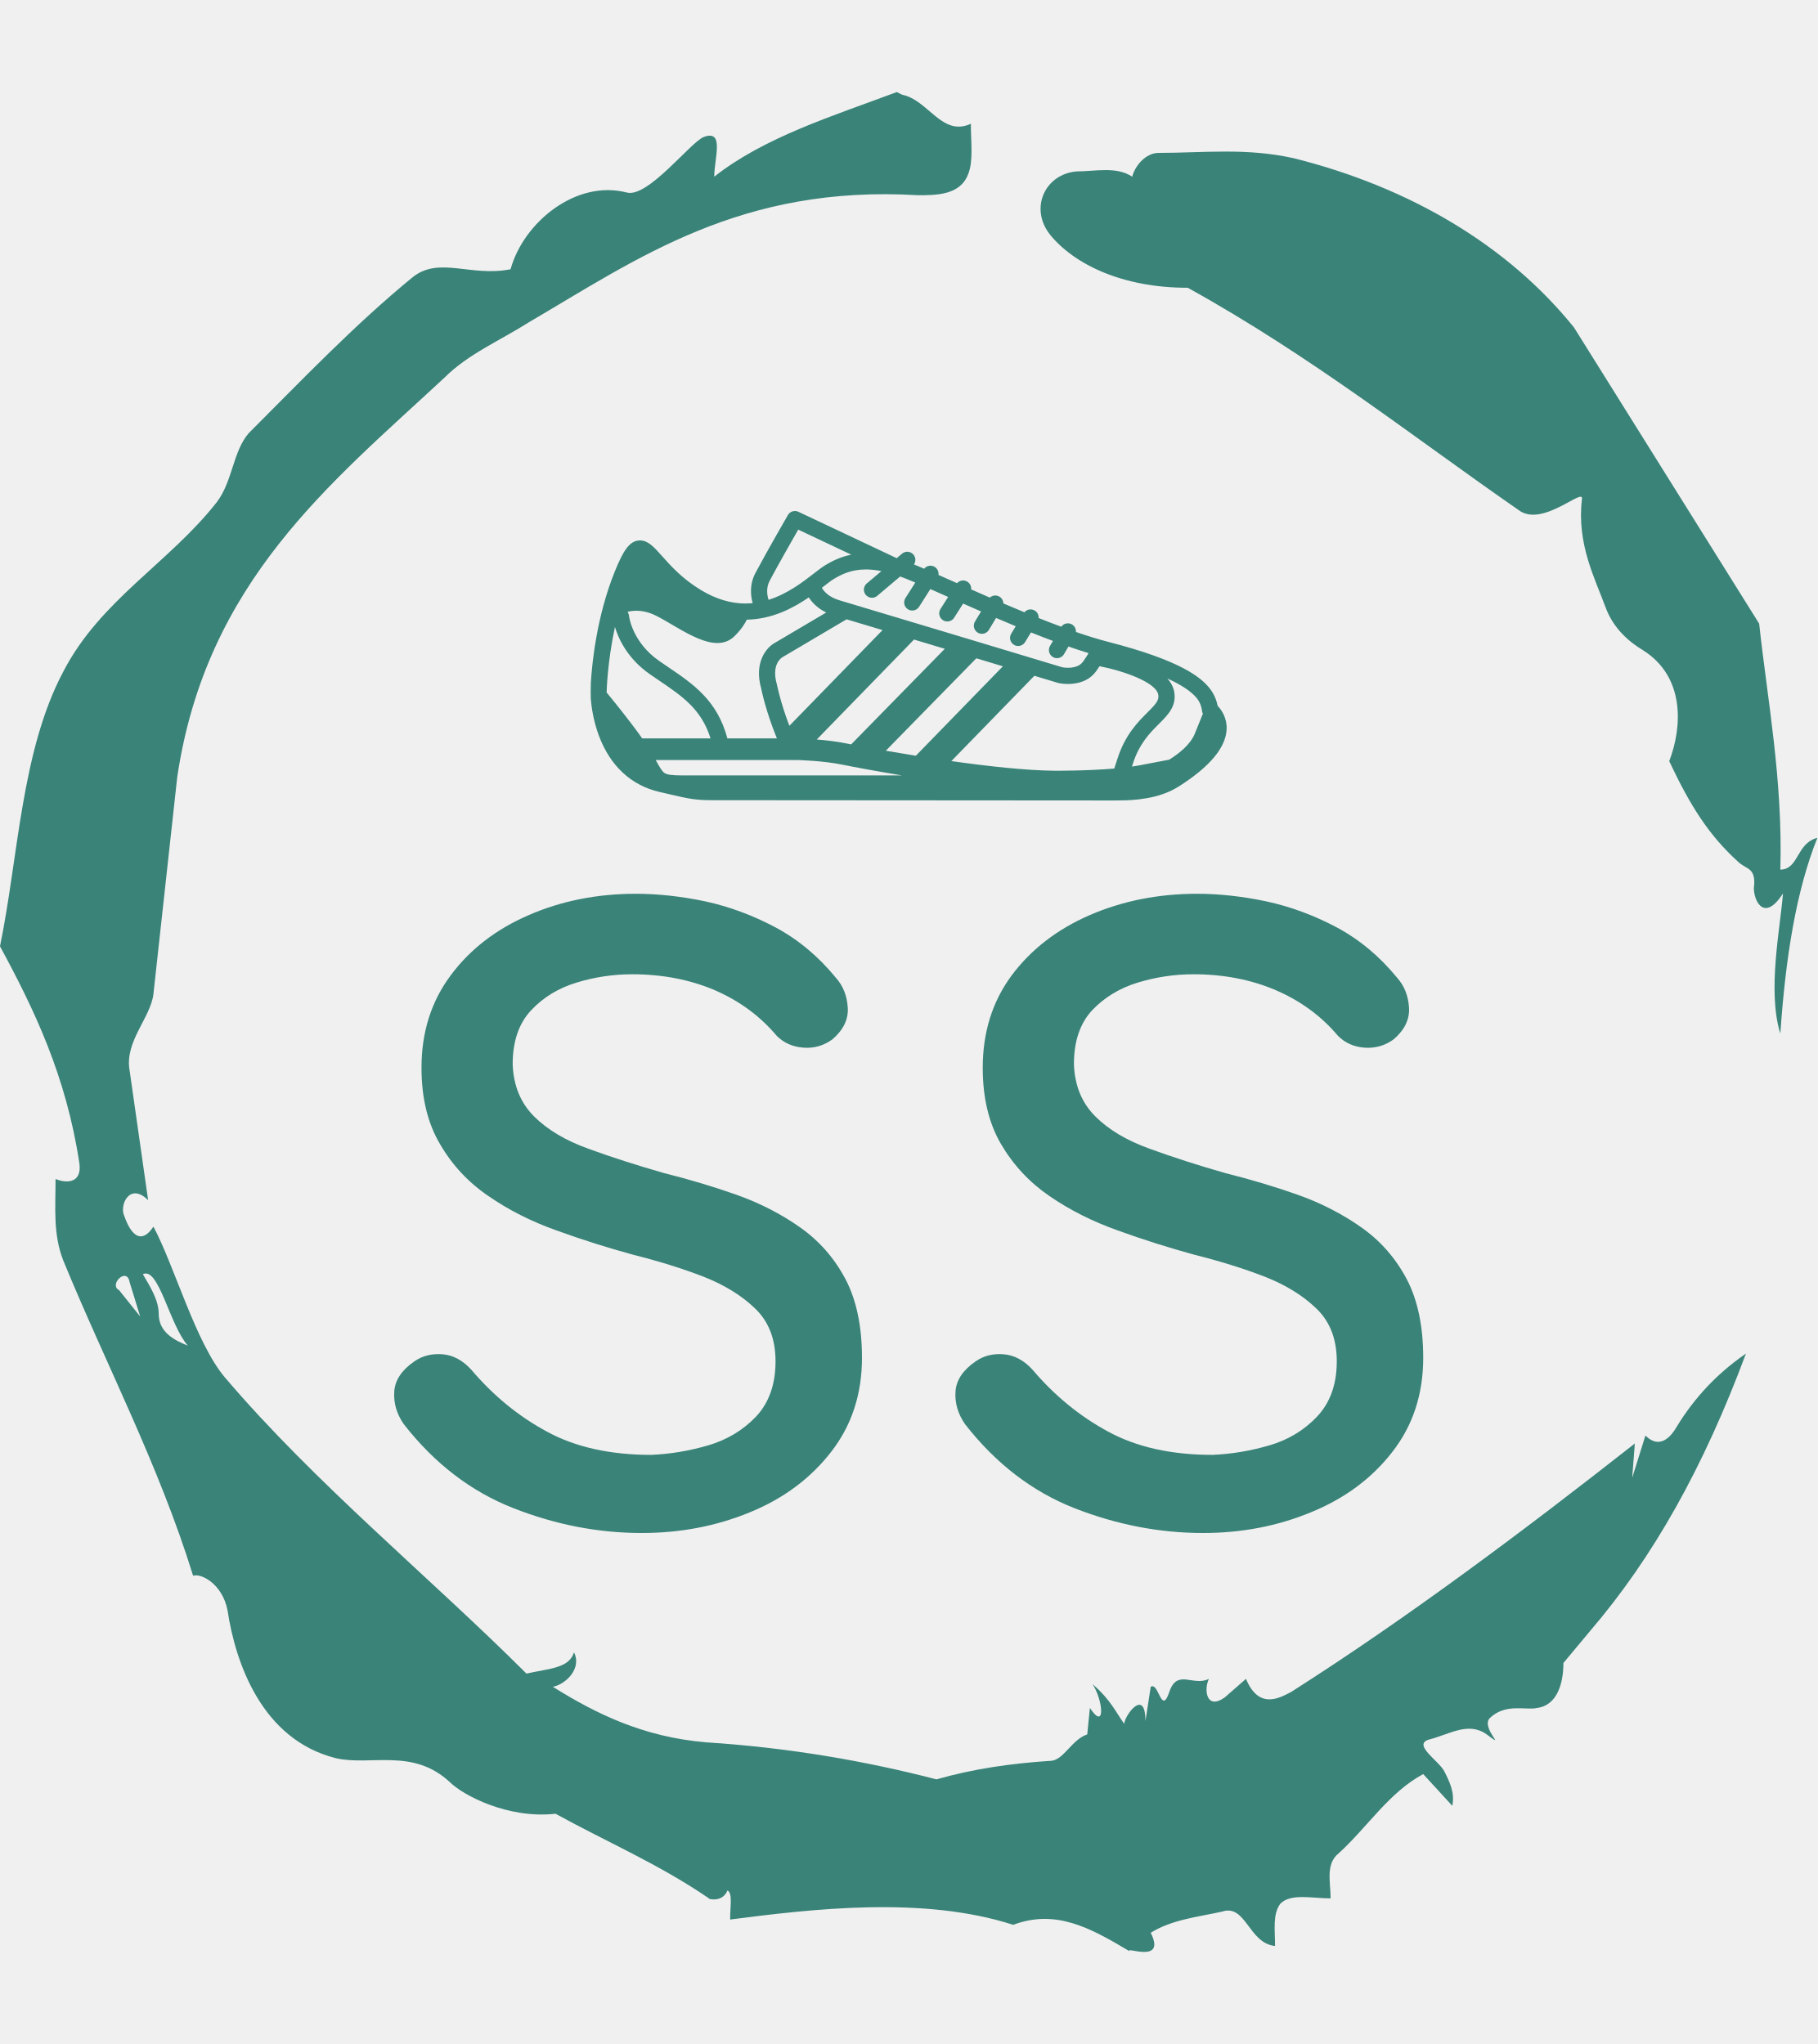
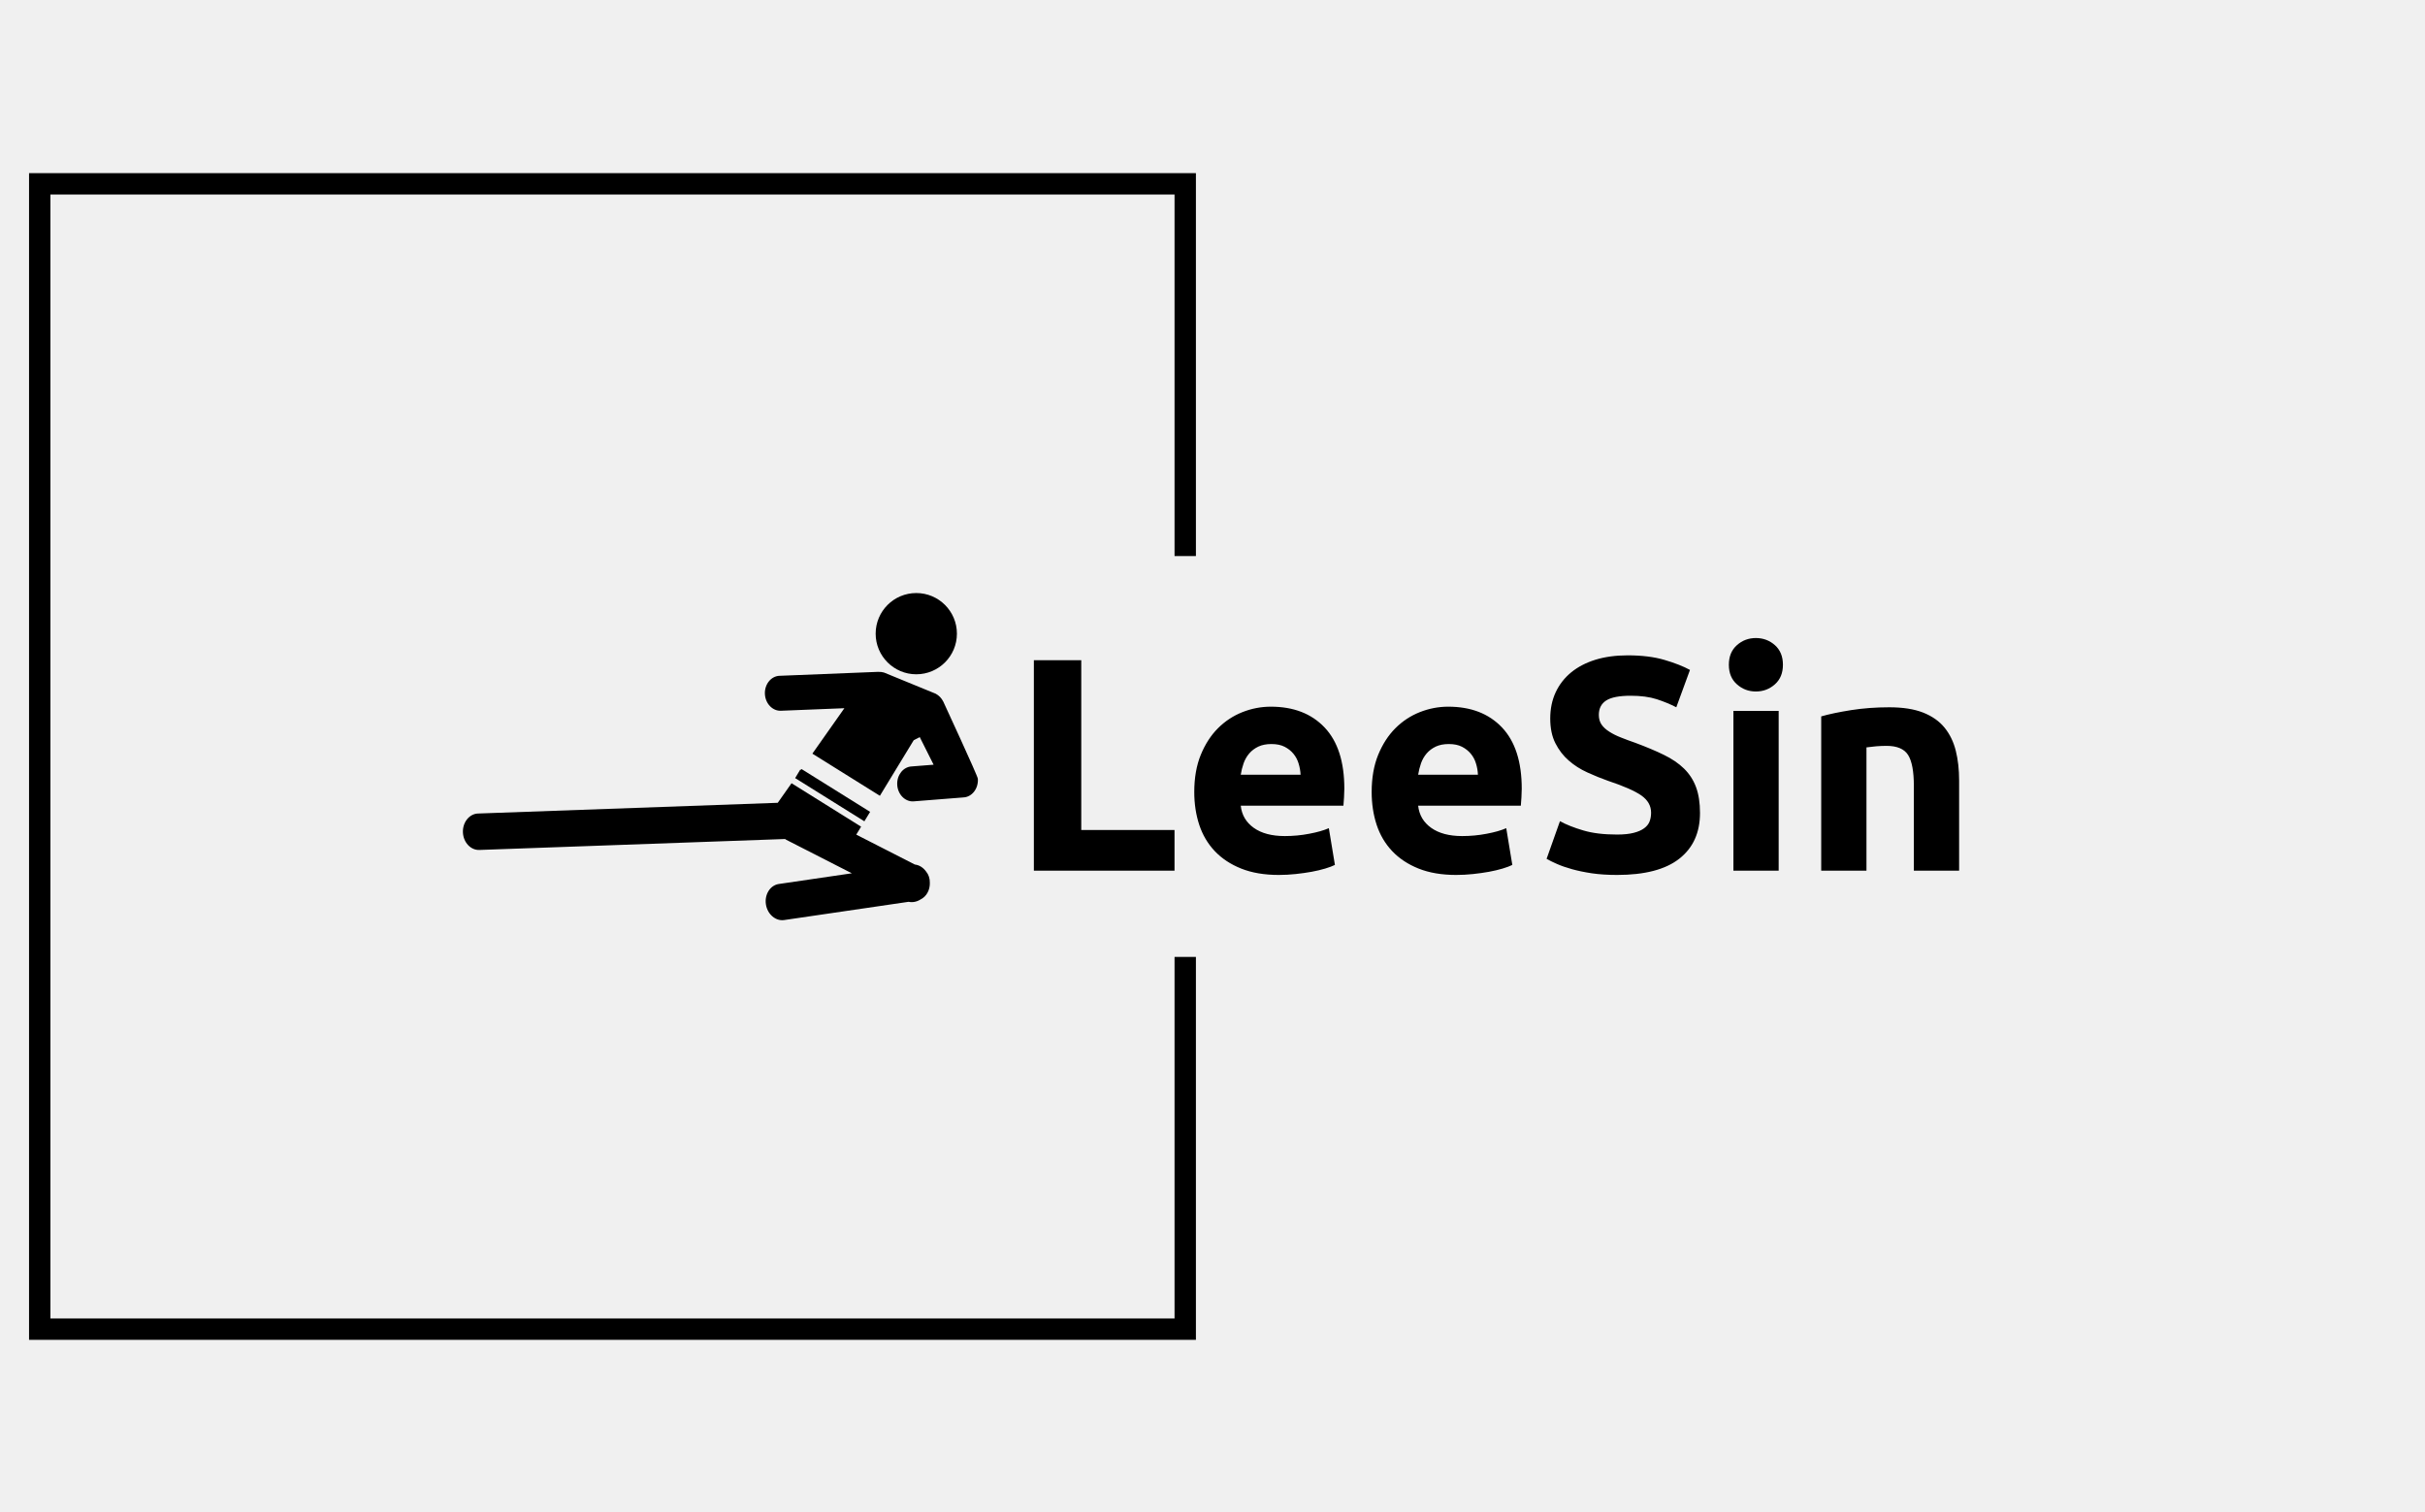
- <svg xmlns="http://www.w3.org/2000/svg" version="1.1" width="2000" height="2250" viewBox="0 0 2000 2250">
-   <g transform="matrix(1,0,0,1,3.410605131648481e-13,0)">
-     <svg viewBox="0 0 320 360" data-background-color="#ffffff" preserveAspectRatio="xMidYMid meet" height="2250" width="2000">
+ <svg xmlns="http://www.w3.org/2000/svg" version="1.1" width="2000" height="1247" viewBox="0 0 2000 1247">
+   <g transform="matrix(1,0,0,1,-1.212121,0.5048583)">
+     <svg viewBox="0 0 396 247" data-background-color="#046380" preserveAspectRatio="xMidYMid meet" height="1247" width="2000">
      <defs />
-       <g id="tight-bounds" transform="matrix(1,0,0,1,0,0)">
-         <svg viewBox="0 0 320 360" height="360" width="320">
+       <g id="tight-bounds" transform="matrix(1,0,0,1,0.24,-0.1)">
+         <svg viewBox="0 0 395.52 247.2" height="247.2" width="395.52">
          <g>
            <svg />
          </g>
          <g>
-             <svg viewBox="0 0 320 360" height="360" width="320">
-               <g>
-                 <path d="M20.961 227.22l3.726 4.658-1.863-6.056c-0.466-2.795-3.726 0.466-1.863 1.398M25.153 224.425c1.397 2.329 2.795 4.658 2.795 6.987 0 3.261 2.795 4.658 5.123 5.589-3.261-3.726-5.124-13.974-7.918-12.576M204.017 26.929c7.918 0 15.371-0.932 23.756 0.931 20.495 5.124 37.729 15.371 49.374 29.811l32.606 52.169c1.397 13.042 4.192 27.482 3.726 43.319 3.261 0 2.795-4.658 6.521-5.59-3.726 9.316-5.59 20.961-6.521 34.469-2.329-7.453 0-18.632 0.466-24.687-3.261 5.124-5.124 1.397-5.124-0.932 0.466-3.726-1.397-3.261-2.795-4.658-5.124-4.658-8.384-9.782-12.11-17.7 2.329-6.055 2.795-14.905-4.658-19.563-2.329-1.397-5.124-3.726-6.521-7.453-1.863-5.124-5.124-11.179-4.193-19.097 0.466-2.329-6.987 5.124-11.179 1.863-18.166-12.576-36.332-27.016-58.224-39.127-11.645 0-20.029-4.192-24.221-9.316-3.726-4.658-0.932-10.713 4.658-11.179 3.261 0 6.987-0.932 9.782 0.932 0.466-1.863 2.329-4.192 4.657-4.192M157.904 16.215l0.932 0.466c4.658 0.932 6.987 7.453 12.11 5.124 0 3.261 0.466 6.521-0.466 8.85-1.397 3.726-5.59 3.726-8.85 3.726-31.208-1.863-49.374 11.179-68.471 22.358-5.124 3.261-10.713 5.59-14.906 9.782-20.029 18.632-41.921 35.866-47.045 70.335l-4.192 38.195c-0.466 4.192-5.124 8.384-4.192 13.508l3.26 22.824c-3.261-3.261-5.124 0.932-4.192 2.795 0.466 1.397 2.329 6.055 5.124 1.863 3.726 6.987 7.453 20.495 12.576 26.55 15.837 18.632 36.332 35.4 53.101 52.169 4.192-0.932 7.453-0.932 8.384-3.727 1.397 2.795-1.397 5.59-3.726 6.056 7.453 4.658 15.837 8.85 27.016 9.781 14.44 0.932 27.948 3.261 40.524 6.522 6.521-1.863 13.042-2.795 20.029-3.261 2.329 0 3.726-3.726 6.521-4.658l0.466-4.658c2.795 4.192 2.329-1.397 0.466-4.192 3.261 2.795 4.192 5.124 5.589 6.987 0-1.397 3.726-6.521 3.727-0.466l0.931-6.055c1.397-0.932 1.863 5.124 3.261 0.931 1.397-4.192 4.192-0.932 6.987-2.329-0.932 1.863-0.466 5.59 2.794 3.261l3.727-3.261c2.329 5.59 6.055 3.261 7.918 2.329 20.495-13.042 40.99-28.413 60.553-43.784l-0.466 6.055 2.329-7.453c2.329 2.329 4.192 0.466 5.124-0.931 2.795-4.658 6.521-9.316 12.577-13.508-7.453 20.029-16.303 35.866-27.482 48.908l-4.658 5.59c0 3.261-0.932 7.453-4.658 7.918-1.863 0.466-5.59-0.932-8.384 1.863-1.397 1.863 3.261 5.59-0.466 2.795-3.261-2.329-6.521 0-10.248 0.932-2.795 0.932 1.863 3.726 2.795 5.589 0.932 1.863 1.863 3.726 1.398 6.056l-5.124-5.59c-6.055 3.261-9.782 9.316-14.906 13.974-2.329 1.863-1.397 5.124-1.397 7.918-3.261 0-6.987-0.932-8.85 0.932-1.397 1.863-0.932 4.658-0.932 7.453-4.658-0.466-5.124-7.453-9.315-6.056-4.192 0.932-8.85 1.397-12.577 3.727 2.795 5.59-4.658 2.329-3.726 3.26-6.987-4.192-13.042-7.453-20.495-4.658-15.837-5.124-35.4-2.795-49.84-0.931 0-2.329 0.466-4.658-0.466-5.124-0.932 2.329-3.726 1.397-3.26 1.397-8.85-6.055-17.7-9.782-27.016-14.905-8.384 0.932-16.303-3.261-18.632-5.59-6.521-6.055-13.974-2.795-20.029-4.192-13.042-3.261-17.7-16.769-19.098-26.084-0.932-4.658-4.658-6.521-6.055-6.056-6.055-19.563-15.371-37.263-22.824-55.429-1.863-4.658-1.397-9.316-1.397-14.44 2.329 0.932 4.658 0.466 4.192-2.794-2.329-15.371-7.918-27.016-13.974-38.195 3.261-15.837 3.726-34.469 11.179-48.443 6.521-12.576 18.632-19.098 27.016-29.811 2.795-3.726 2.795-8.85 5.59-12.11 9.316-9.316 18.632-19.098 28.879-27.482 4.658-3.726 10.247 0 17.234-1.397 2.329-8.384 11.645-15.837 20.495-13.508 3.726 0.932 11.179-8.85 13.508-9.782 3.726-1.397 1.863 3.726 1.863 6.987 8.85-6.987 20.961-10.713 32.14-14.906" fill="#398378" data-fill-palette-color="tertiary" />
-               </g>
-               <g transform="matrix(1,0,0,1,69.40135,90)">
-                 <svg viewBox="0 0 181.197 180" height="180" width="181.197">
+             <svg viewBox="0 0 395.52 247.2" height="247.2" width="395.52">
+               <g transform="matrix(1,0,0,1,75.54432,96.85232)">
+                 <svg viewBox="0 0 244.431 53.495" height="53.495" width="244.431">
                  <g>
-                     <svg viewBox="0 0 181.197 180" height="180" width="181.197">
+                     <svg viewBox="0 0 244.431 53.495" height="53.495" width="244.431">
                      <g>
-                         <svg viewBox="0 0 192 190.731" height="180" width="181.197">
-                           <g transform="matrix(1,0,0,1,0,71.4355)">
-                             <svg viewBox="0 0 192 119.296" height="119.296" width="192">
+                         <svg viewBox="0 0 395.249 86.503" height="53.495" width="244.431">
+                           <g transform="matrix(1,0,0,1,150.8174,11.95515)">
+                             <svg viewBox="0 0 244.431 62.592" height="62.592" width="244.431">
                              <g>
-                                 <svg viewBox="0 0 192 119.296" height="119.296" width="192">
+                                 <svg viewBox="0 0 244.431 62.592" height="62.592" width="244.431">
                                  <g>
-                                     <svg viewBox="0 0 192 119.296" height="119.296" width="192">
+                                     <svg viewBox="0 0 244.431 62.592" height="62.592" width="244.431">
                                      <g transform="matrix(1,0,0,1,0,0)">
-                                         <svg width="192" viewBox="1.845 -26.5 43.455 27" height="119.296" data-palette-color="#398378">
-                                           <path d="M2.25-4.1L2.25-4.1Q1.8-4.75 1.85-5.48 1.9-6.2 2.7-6.75L2.7-6.75Q3.2-7.1 3.88-7.05 4.55-7 5.1-6.4L5.1-6.4Q6.5-4.75 8.3-3.78 10.1-2.8 12.7-2.8L12.7-2.8Q13.9-2.85 15.1-3.2 16.3-3.55 17.13-4.42 17.95-5.3 17.95-6.75L17.95-6.75Q17.95-8.15 17.1-8.97 16.25-9.8 14.9-10.33 13.55-10.85 11.95-11.25L11.95-11.25Q10.3-11.7 8.7-12.28 7.1-12.85 5.83-13.73 4.55-14.6 3.78-15.93 3-17.25 3-19.15L3-19.15Q3-21.4 4.23-23.05 5.45-24.7 7.53-25.6 9.6-26.5 12.05-26.5L12.05-26.5Q13.45-26.5 14.98-26.18 16.5-25.85 17.95-25.08 19.4-24.3 20.5-22.95L20.5-22.95Q20.95-22.45 21-21.7 21.05-20.95 20.35-20.35L20.35-20.35Q19.8-19.95 19.13-20 18.45-20.05 18-20.5L18-20.5Q16.95-21.75 15.38-22.43 13.8-23.1 11.9-23.1L11.9-23.1Q10.7-23.1 9.55-22.75 8.4-22.4 7.63-21.58 6.85-20.75 6.85-19.3L6.85-19.3Q6.9-17.95 7.75-17.1 8.6-16.25 10.05-15.73 11.5-15.2 13.25-14.7L13.25-14.7Q14.85-14.3 16.32-13.78 17.8-13.25 19-12.4 20.2-11.55 20.9-10.23 21.6-8.9 21.6-6.9L21.6-6.9Q21.6-4.6 20.3-2.93 19-1.25 16.88-0.38 14.75 0.5 12.3 0.5L12.3 0.5Q9.55 0.5 6.88-0.55 4.2-1.6 2.25-4.1ZM25.95-4.1L25.95-4.1Q25.5-4.75 25.55-5.48 25.6-6.2 26.4-6.75L26.4-6.75Q26.9-7.1 27.57-7.05 28.25-7 28.8-6.4L28.8-6.4Q30.2-4.75 32-3.78 33.8-2.8 36.4-2.8L36.4-2.8Q37.6-2.85 38.8-3.2 40-3.55 40.82-4.42 41.65-5.3 41.65-6.75L41.65-6.75Q41.65-8.15 40.8-8.97 39.95-9.8 38.6-10.33 37.25-10.85 35.65-11.25L35.65-11.25Q34-11.7 32.4-12.28 30.8-12.85 29.52-13.73 28.25-14.6 27.47-15.93 26.7-17.25 26.7-19.15L26.7-19.15Q26.7-21.4 27.92-23.05 29.15-24.7 31.22-25.6 33.3-26.5 35.75-26.5L35.75-26.5Q37.15-26.5 38.67-26.18 40.2-25.85 41.65-25.08 43.1-24.3 44.2-22.95L44.2-22.95Q44.65-22.45 44.7-21.7 44.75-20.95 44.05-20.35L44.05-20.35Q43.5-19.95 42.82-20 42.15-20.05 41.7-20.5L41.7-20.5Q40.65-21.75 39.07-22.43 37.5-23.1 35.6-23.1L35.6-23.1Q34.4-23.1 33.25-22.75 32.1-22.4 31.32-21.58 30.55-20.75 30.55-19.3L30.55-19.3Q30.6-17.95 31.45-17.1 32.3-16.25 33.75-15.73 35.2-15.2 36.95-14.7L36.95-14.7Q38.55-14.3 40.02-13.78 41.5-13.25 42.7-12.4 43.9-11.55 44.6-10.23 45.3-8.9 45.3-6.9L45.3-6.9Q45.3-4.6 44-2.93 42.7-1.25 40.57-0.38 38.45 0.5 36 0.5L36 0.5Q33.25 0.5 30.57-0.55 27.9-1.6 25.95-4.1Z" opacity="1" transform="matrix(1,0,0,1,0,0)" fill="#398378" class="undefined-text-0" data-fill-palette-color="primary" id="text-0" />
+                                         <svg width="244.431" viewBox="4 -38.3 152.29 39" height="62.592" data-palette-color="#ffffff">
+                                           <path d="M11.8-6.7L27.15-6.7 27.15 0 4 0 4-34.65 11.8-34.65 11.8-6.7ZM30.4-12.95L30.4-12.95Q30.4-16.45 31.47-19.07 32.55-21.7 34.3-23.45 36.05-25.2 38.32-26.1 40.6-27 43-27L43-27Q48.6-27 51.85-23.58 55.1-20.15 55.1-13.5L55.1-13.5Q55.1-12.85 55.05-12.08 55-11.3 54.95-10.7L54.95-10.7 38.05-10.7Q38.3-8.4 40.2-7.05 42.1-5.7 45.3-5.7L45.3-5.7Q47.35-5.7 49.32-6.08 51.3-6.45 52.55-7L52.55-7 53.55-0.95Q52.95-0.65 51.95-0.35 50.95-0.05 49.72 0.18 48.5 0.4 47.1 0.55 45.7 0.7 44.3 0.7L44.3 0.7Q40.75 0.7 38.12-0.35 35.5-1.4 33.77-3.23 32.05-5.05 31.22-7.55 30.4-10.05 30.4-12.95ZM38.05-15.8L47.9-15.8Q47.85-16.75 47.57-17.65 47.3-18.55 46.72-19.25 46.15-19.95 45.27-20.4 44.4-20.85 43.1-20.85L43.1-20.85Q41.85-20.85 40.95-20.43 40.05-20 39.45-19.3 38.85-18.6 38.52-17.68 38.2-16.75 38.05-15.8L38.05-15.8ZM59.6-12.95L59.6-12.95Q59.6-16.45 60.67-19.07 61.75-21.7 63.5-23.45 65.25-25.2 67.52-26.1 69.8-27 72.2-27L72.2-27Q77.8-27 81.05-23.58 84.3-20.15 84.3-13.5L84.3-13.5Q84.3-12.85 84.25-12.08 84.2-11.3 84.15-10.7L84.15-10.7 67.25-10.7Q67.5-8.4 69.4-7.05 71.3-5.7 74.5-5.7L74.5-5.7Q76.55-5.7 78.52-6.08 80.5-6.45 81.75-7L81.75-7 82.75-0.95Q82.15-0.65 81.15-0.35 80.15-0.05 78.92 0.18 77.7 0.4 76.3 0.55 74.9 0.7 73.5 0.7L73.5 0.7Q69.95 0.7 67.32-0.35 64.7-1.4 62.97-3.23 61.25-5.05 60.42-7.55 59.6-10.05 59.6-12.95ZM67.25-15.8L77.09-15.8Q77.05-16.75 76.77-17.65 76.5-18.55 75.92-19.25 75.34-19.95 74.47-20.4 73.59-20.85 72.3-20.85L72.3-20.85Q71.05-20.85 70.15-20.43 69.25-20 68.65-19.3 68.05-18.6 67.72-17.68 67.4-16.75 67.25-15.8L67.25-15.8ZM99.99-5.95L99.99-5.95Q101.64-5.95 102.72-6.23 103.79-6.5 104.44-6.98 105.09-7.45 105.34-8.1 105.59-8.75 105.59-9.55L105.59-9.55Q105.59-11.25 103.99-12.38 102.39-13.5 98.49-14.8L98.49-14.8Q96.79-15.4 95.09-16.18 93.39-16.95 92.04-18.13 90.69-19.3 89.84-20.98 88.99-22.65 88.99-25.05L88.99-25.05Q88.99-27.45 89.89-29.38 90.79-31.3 92.44-32.65 94.09-34 96.44-34.73 98.79-35.45 101.74-35.45L101.74-35.45Q105.24-35.45 107.79-34.7 110.34-33.95 111.99-33.05L111.99-33.05 109.74-26.9Q108.29-27.65 106.52-28.23 104.74-28.8 102.24-28.8L102.24-28.8Q99.44-28.8 98.22-28.03 96.99-27.25 96.99-25.65L96.99-25.65Q96.99-24.7 97.44-24.05 97.89-23.4 98.72-22.88 99.54-22.35 100.62-21.93 101.69-21.5 102.99-21.05L102.99-21.05Q105.69-20.05 107.69-19.07 109.69-18.1 111.02-16.8 112.34-15.5 112.99-13.75 113.64-12 113.64-9.5L113.64-9.5Q113.64-4.65 110.24-1.98 106.84 0.7 99.99 0.7L99.99 0.7Q97.69 0.7 95.84 0.43 93.99 0.15 92.57-0.25 91.14-0.65 90.12-1.1 89.09-1.55 88.39-1.95L88.39-1.95 90.59-8.15Q92.14-7.3 94.42-6.63 96.69-5.95 99.99-5.95ZM126.59-26.3L126.59 0 119.14 0 119.14-26.3 126.59-26.3ZM127.29-33.9L127.29-33.9Q127.29-31.85 125.97-30.68 124.64-29.5 122.84-29.5L122.84-29.5Q121.04-29.5 119.72-30.68 118.39-31.85 118.39-33.9L118.39-33.9Q118.39-35.95 119.72-37.13 121.04-38.3 122.84-38.3L122.84-38.3Q124.64-38.3 125.97-37.13 127.29-35.95 127.29-33.9ZM133.59 0L133.59-25.4Q135.49-25.95 138.49-26.43 141.49-26.9 144.79-26.9L144.79-26.9Q148.14-26.9 150.36-26.03 152.59-25.15 153.89-23.55 155.19-21.95 155.74-19.75 156.29-17.55 156.29-14.85L156.29-14.85 156.29 0 148.84 0 148.84-13.95Q148.84-17.55 147.89-19.05 146.94-20.55 144.34-20.55L144.34-20.55Q143.54-20.55 142.64-20.48 141.74-20.4 141.04-20.3L141.04-20.3 141.04 0 133.59 0Z" opacity="1" transform="matrix(1,0,0,1,0,0)" fill="#000000" class="undefined-text-0" data-fill-palette-color="primary" id="text-0" />
                                        </svg>
                                      </g>
                                    </svg>
                                  </g>
                                </svg>
                              </g>
                            </svg>
                          </g>
-                           <g transform="matrix(1,0,0,1,36.672,0)">
-                             <svg viewBox="0 0 118.656 54.027" height="54.027" width="118.656">
+                           <g>
+                             <svg viewBox="0 0 136.041 86.503" height="86.503" width="136.041">
                              <g>
-                                 <svg version="1.1" x="0" y="0" viewBox="15.717 68.411 249.962 113.815" enable-background="new 0 0 283.46 283.46" xml:space="preserve" height="54.027" width="118.656" class="icon-icon-0" data-fill-palette-color="accent" id="icon-0">
-                                   <path fill="#398378" d="M262.138 145.035c-0.312-1.649-1.131-4.44-3.256-7.057-3.473-4.273-11.354-10.798-39.584-18.076-4.014-1.034-8.351-2.381-12.861-3.934 0.078-1.168-0.491-2.334-1.572-2.964-1.435-0.835-3.251-0.423-4.195 0.904-2.928-1.081-5.902-2.228-8.885-3.414 0.074-1.144-0.473-2.29-1.52-2.929-1.359-0.827-3.088-0.516-4.083 0.66-2.778-1.143-5.544-2.307-8.267-3.471-0.021-1.058-0.565-2.082-1.537-2.668-1.235-0.745-2.772-0.552-3.789 0.371-2.512-1.093-4.967-2.172-7.344-3.222 0.119-1.161-0.404-2.344-1.455-3.013-1.332-0.848-3.057-0.579-4.076 0.561-0.116-0.051-0.233-0.104-0.348-0.154-2.447-1.086-4.771-2.117-6.955-3.079 0.168-1.198-0.354-2.44-1.442-3.133-1.382-0.879-3.183-0.56-4.187 0.686-1.438-0.615-2.777-1.177-4.015-1.682 0.795-1.153 0.759-2.737-0.188-3.859-1.136-1.344-3.146-1.512-4.489-0.377l-2.105 1.779c-0.048-0.025-0.095-0.054-0.146-0.077L97.346 68.716c-1.498-0.707-3.287-0.147-4.117 1.286C93.15 70.138 85.3 83.717 80.474 92.765c-2.428 4.553-1.88 9.054-1.091 11.859-0.955 0.096-1.926 0.15-2.917 0.15-5.732 0.001-11.563-1.759-17.333-5.229-7.39-4.444-11.992-9.612-15.353-13.387-3.195-3.588-5.505-6.181-8.687-6.181-4.165 0-6.681 4.257-9.865 12.112-7.147 17.631-8.985 36.119-9.454 43.805-0.071 3.194-0.071 4.218-0.026 6.339 0.254 3.104 0.992 8.567 3.149 14.396 4.418 11.94 12.649 19.623 23.803 22.219l2.379 0.555c9.815 2.293 11.583 2.706 19.092 2.706 14.104 0 150.532 0.103 155.517 0.106 0.452 0.035 4.048-0.027 4.049-0.027 5.368 0 15.284-0.555 22.841-5.309 12.422-7.818 18.846-15.483 19.094-22.783C265.813 149.933 263.85 146.777 262.138 145.035zM41.664 109.7c9.936 5.139 22.862 15.632 30.678 7.815 2.624-2.623 4.01-4.872 4.729-6.382 9.949-0.173 18.196-4.524 24.364-8.756 1.251 1.955 3.357 4.24 6.858 5.941l-20.1 11.878c-3.246 1.697-8.4 7.533-5.469 17.991 0.241 1.209 1.918 9.163 6.182 19.634l-19.46-0.001c-3.988-14.957-13.385-21.338-23.291-28.054-1.138-0.771-2.293-1.555-3.458-2.363-10.637-7.377-11.882-17.37-11.935-17.84-0.059-0.568-0.267-1.086-0.579-1.521C33.267 107.298 37.172 107.377 41.664 109.7zM129.978 92.043l-5.76 4.868c-1.344 1.135-1.512 3.145-0.377 4.488 0.63 0.746 1.529 1.13 2.435 1.13 0.726 0 1.456-0.248 2.054-0.753l9.02-7.622c0.781 0.283 1.577 0.587 2.391 0.914 1.091 0.439 2.281 0.934 3.557 1.476l-3.882 6.103c-0.945 1.484-0.507 3.453 0.977 4.397 0.53 0.337 1.122 0.498 1.707 0.498 1.053 0 2.084-0.521 2.688-1.476l4.428-6.96c2.188 0.96 4.529 1.999 6.998 3.095l-3.02 4.744c-0.945 1.484-0.507 3.453 0.977 4.397 0.531 0.337 1.123 0.498 1.707 0.498 1.055 0 2.084-0.521 2.69-1.476l3.534-5.553c2.279 1.007 4.636 2.044 7.047 3.096l-2.385 3.953c-0.908 1.506-0.424 3.464 1.082 4.373 0.516 0.31 1.082 0.457 1.643 0.457 1.078 0 2.133-0.549 2.73-1.54l2.83-4.692c2.547 1.09 5.133 2.182 7.736 3.258l-1.783 2.923c-0.916 1.502-0.441 3.462 1.062 4.378 0.517 0.315 1.089 0.466 1.653 0.466 1.074 0 2.123-0.543 2.723-1.527l2.322-3.808c2.893 1.155 5.781 2.277 8.639 3.342l-1.156 1.988c-0.886 1.52-0.371 3.469 1.148 4.354 0.505 0.294 1.055 0.434 1.602 0.434 1.096 0 2.162-0.566 2.756-1.583l1.742-2.995c2.705 0.942 5.355 1.814 7.926 2.601-0.476 0.81-1.162 1.891-2.164 3.313-2.264 3.218-7.446 2.388-8.146 2.258-3.675-1.108-74.695-22.525-87.611-26.342-4.163-1.229-6.078-3.445-6.926-4.917 0.282-0.218 0.56-0.433 0.827-0.64 1.508-1.168 2.811-2.178 3.731-2.739 3.1-1.895 7.034-3.831 12.709-3.831C125.761 91.392 127.801 91.608 129.978 92.043zM221.494 169.667c-11.15 0.951-23.312 0.855-23.477 0.854-11.021-0.082-26.176-1.76-40.548-3.787l32.633-33.538c5.601 1.688 9.147 2.758 9.308 2.806 0.073 0.022 0.147 0.042 0.221 0.059 0.154 0.034 1.631 0.354 3.672 0.354 3.322 0 8.138-0.847 11.162-5.146 0.468-0.664 0.882-1.274 1.252-1.84 9.541 1.869 22.322 6.358 23.09 11.248 0.334 2.137-0.832 3.521-4.248 6.93-3.742 3.732-8.866 8.844-11.863 18.393C222.322 167.185 221.917 168.414 221.494 169.667zM116.289 110.995c3.622 1.082 8.52 2.55 14.135 4.235l-36.619 37.635c-3.521-9.234-4.834-15.932-4.85-16.016-0.019-0.094-0.04-0.187-0.066-0.277-2.23-7.805 1.693-10.402 2.293-10.747 0.082-0.038 0.08-0.041 0.172-0.096L116.289 110.995zM142.614 118.895c4.003 1.204 8.142 2.449 12.279 3.694l-36.796 37.577c-0.571-0.111-1.084-0.215-1.523-0.305-4.076-0.834-8.433-1.33-11.998-1.623l38.164-39.222L142.614 118.895zM167.287 126.321c3.641 1.096 7.156 2.155 10.444 3.146l-34.215 35.164c-4.238-0.676-8.229-1.346-11.816-1.969L167.287 126.321zM96.915 166.314c0.651 0.016 10.099 0.262 17.956 1.868 3.971 0.812 12.58 2.437 23.176 4.183H51.825c-4.019 0-5.989-0.252-7.029-0.898-0.988-0.614-1.796-2.021-3.387-4.889-0.047-0.084-0.097-0.177-0.146-0.264H96.915zM253.939 141.996c1.814 2.232 2.025 4.812 2.025 4.812 0.027 0.461 0.154 0.904 0.365 1.305l-3.252 8.042c-1.683 3.923-5.652 7.326-9.982 10.022-2.84 0.562-6.756 1.318-11.881 2.266-0.879 0.162-1.803 0.312-2.76 0.449 0.104-0.328 0.215-0.663 0.315-0.986 2.528-8.054 6.829-12.343 10.284-15.789 3.554-3.546 6.91-6.895 6.043-12.428-0.303-1.923-1.21-3.733-2.709-5.426C247.945 136.793 251.81 139.375 253.939 141.996zM86.095 95.762c3.521-6.602 8.688-15.672 11.187-20.031l20.857 9.847c-4.373 0.87-7.733 2.621-10.332 4.21-1.221 0.745-2.652 1.855-4.31 3.14-4.401 3.409-10.429 8.077-17.864 10.404C85.105 101.728 84.517 98.722 86.095 95.762zM25.25 114.002c1.361 4.584 4.883 12.441 13.817 18.638 1.185 0.821 2.358 1.616 3.515 2.4 9.17 6.218 16.657 11.295 20.243 22.781h-26.86c-4.49-6.385-10.587-13.931-13.975-18.04-0.002-0.082-0.003-0.139-0.003-0.167C22.001 138.944 22.281 127.777 25.25 114.002z" data-fill-palette-color="accent" />
+                                 <svg version="1.1" x="0" y="0" viewBox="5 21.948 90 57.227" style="enable-background:new 0 0 100 100;" xml:space="preserve" height="86.503" width="136.041" class="icon-icon-0" data-fill-palette-color="accent" id="icon-0">
+                                   <g fill="#ffffff" data-fill-palette-color="accent">
+                                     <circle cx="84.232" cy="29.093" r="7.1" fill="#000000" data-fill-palette-color="accent" />
+                                     <path d="M88.947 40.962c-0.003-0.006-0.008-0.009-0.011-0.016-0.285-0.572-0.74-1.052-1.313-1.356l-9.034-3.703c-0.318-0.092-0.647-0.127-0.974-0.115-0.021 0-0.041-0.005-0.061-0.004l-17.247 0.691c-1.469 0.068-2.607 1.497-2.53 3.177 0.077 1.68 1.342 2.999 2.81 2.931l11.079-0.444-5.593 7.941 11.799 7.366 5.906-9.706 1.058-0.555 2.424 4.828-3.83 0.303c-1.468 0.068-2.607 1.497-2.53 3.176 0.077 1.68 1.342 2.999 2.81 2.932l8.757-0.692c1.468-0.068 2.607-1.497 2.529-3.177-0.002-0.042-0.013-0.08-0.016-0.121C95.016 54.072 88.947 40.962 88.947 40.962z" fill="#000000" data-fill-palette-color="accent" />
+                                     <path d="M85.956 70.681c-0.489-0.69-1.199-1.151-1.975-1.235l-10.238-5.229 0.846-1.391-12.158-7.591-2.409 3.42-52.392 1.875c-1.513 0.059-2.695 1.539-2.627 3.291s1.361 3.135 2.874 3.076l53.421-1.912c0.068 0.043 0.127 0.095 0.2 0.131l11.473 5.861-12.793 1.875c-1.495 0.237-2.495 1.846-2.221 3.577 0.274 1.731 1.722 2.953 3.217 2.716l21.725-3.185c0.718 0.16 1.488-0.014 2.143-0.45 0.976-0.491 1.599-1.619 1.558-2.886C86.613 71.889 86.39 71.198 85.956 70.681z" fill="#000000" data-fill-palette-color="accent" />
+                                     <polygon points="75.159,61.89 76.164,60.239 64.177,52.756 64.102,52.863 63.938,52.882    63.063,54.338  " fill="#000000" data-fill-palette-color="accent" />
+                                   </g>
                                </svg>
                              </g>
                            </svg>
                          </g>
-                           <g />
                        </svg>
                      </g>
                    </svg>
                  </g>
                </svg>
              </g>
+               <path d="M195.291 90.852L195.291 28.29 4.67 28.29 4.67 218.91 195.291 218.91 195.291 156.348 191.8 156.348 191.8 215.42 8.161 215.42 8.161 31.78 191.8 31.78 191.8 90.852Z" fill="#000000" stroke="transparent" data-fill-palette-color="primary" />
            </svg>
          </g>
        </svg>
-         <rect width="320" height="360" fill="none" stroke="none" visibility="hidden" />
+         <rect width="395.52" height="247.2" fill="none" stroke="none" visibility="hidden" />
      </g>
    </svg>
  </g>
</svg>
